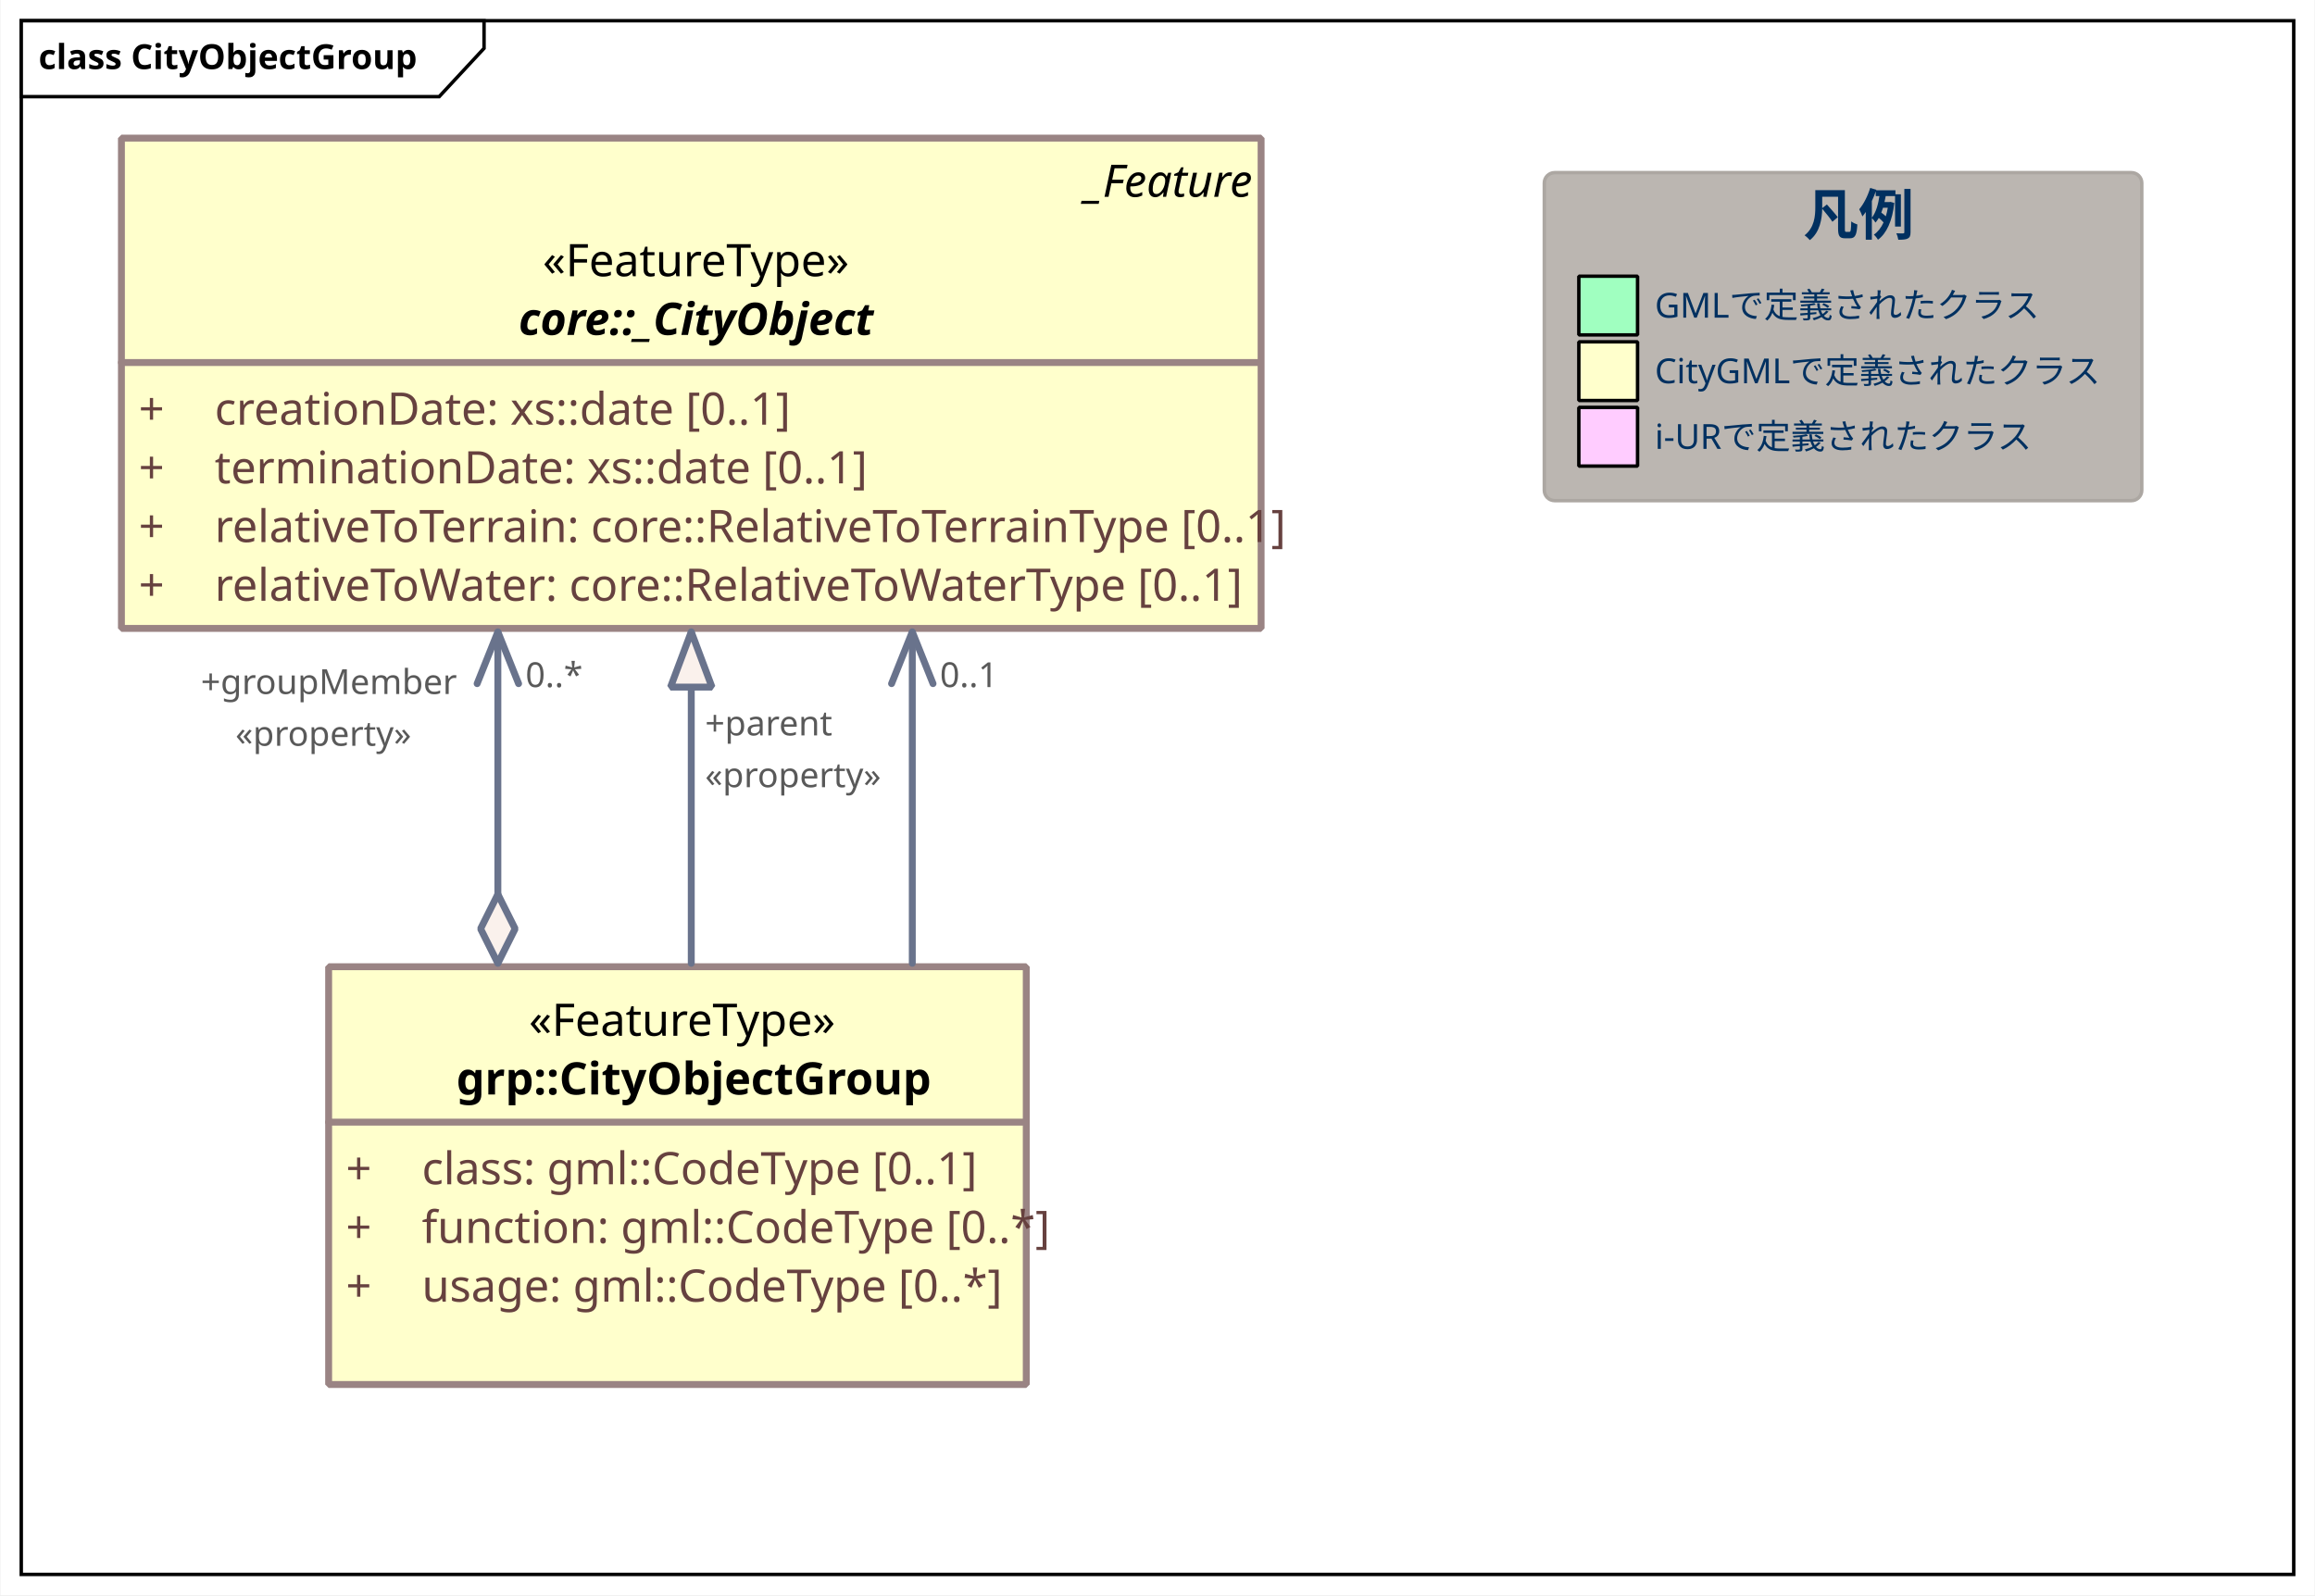
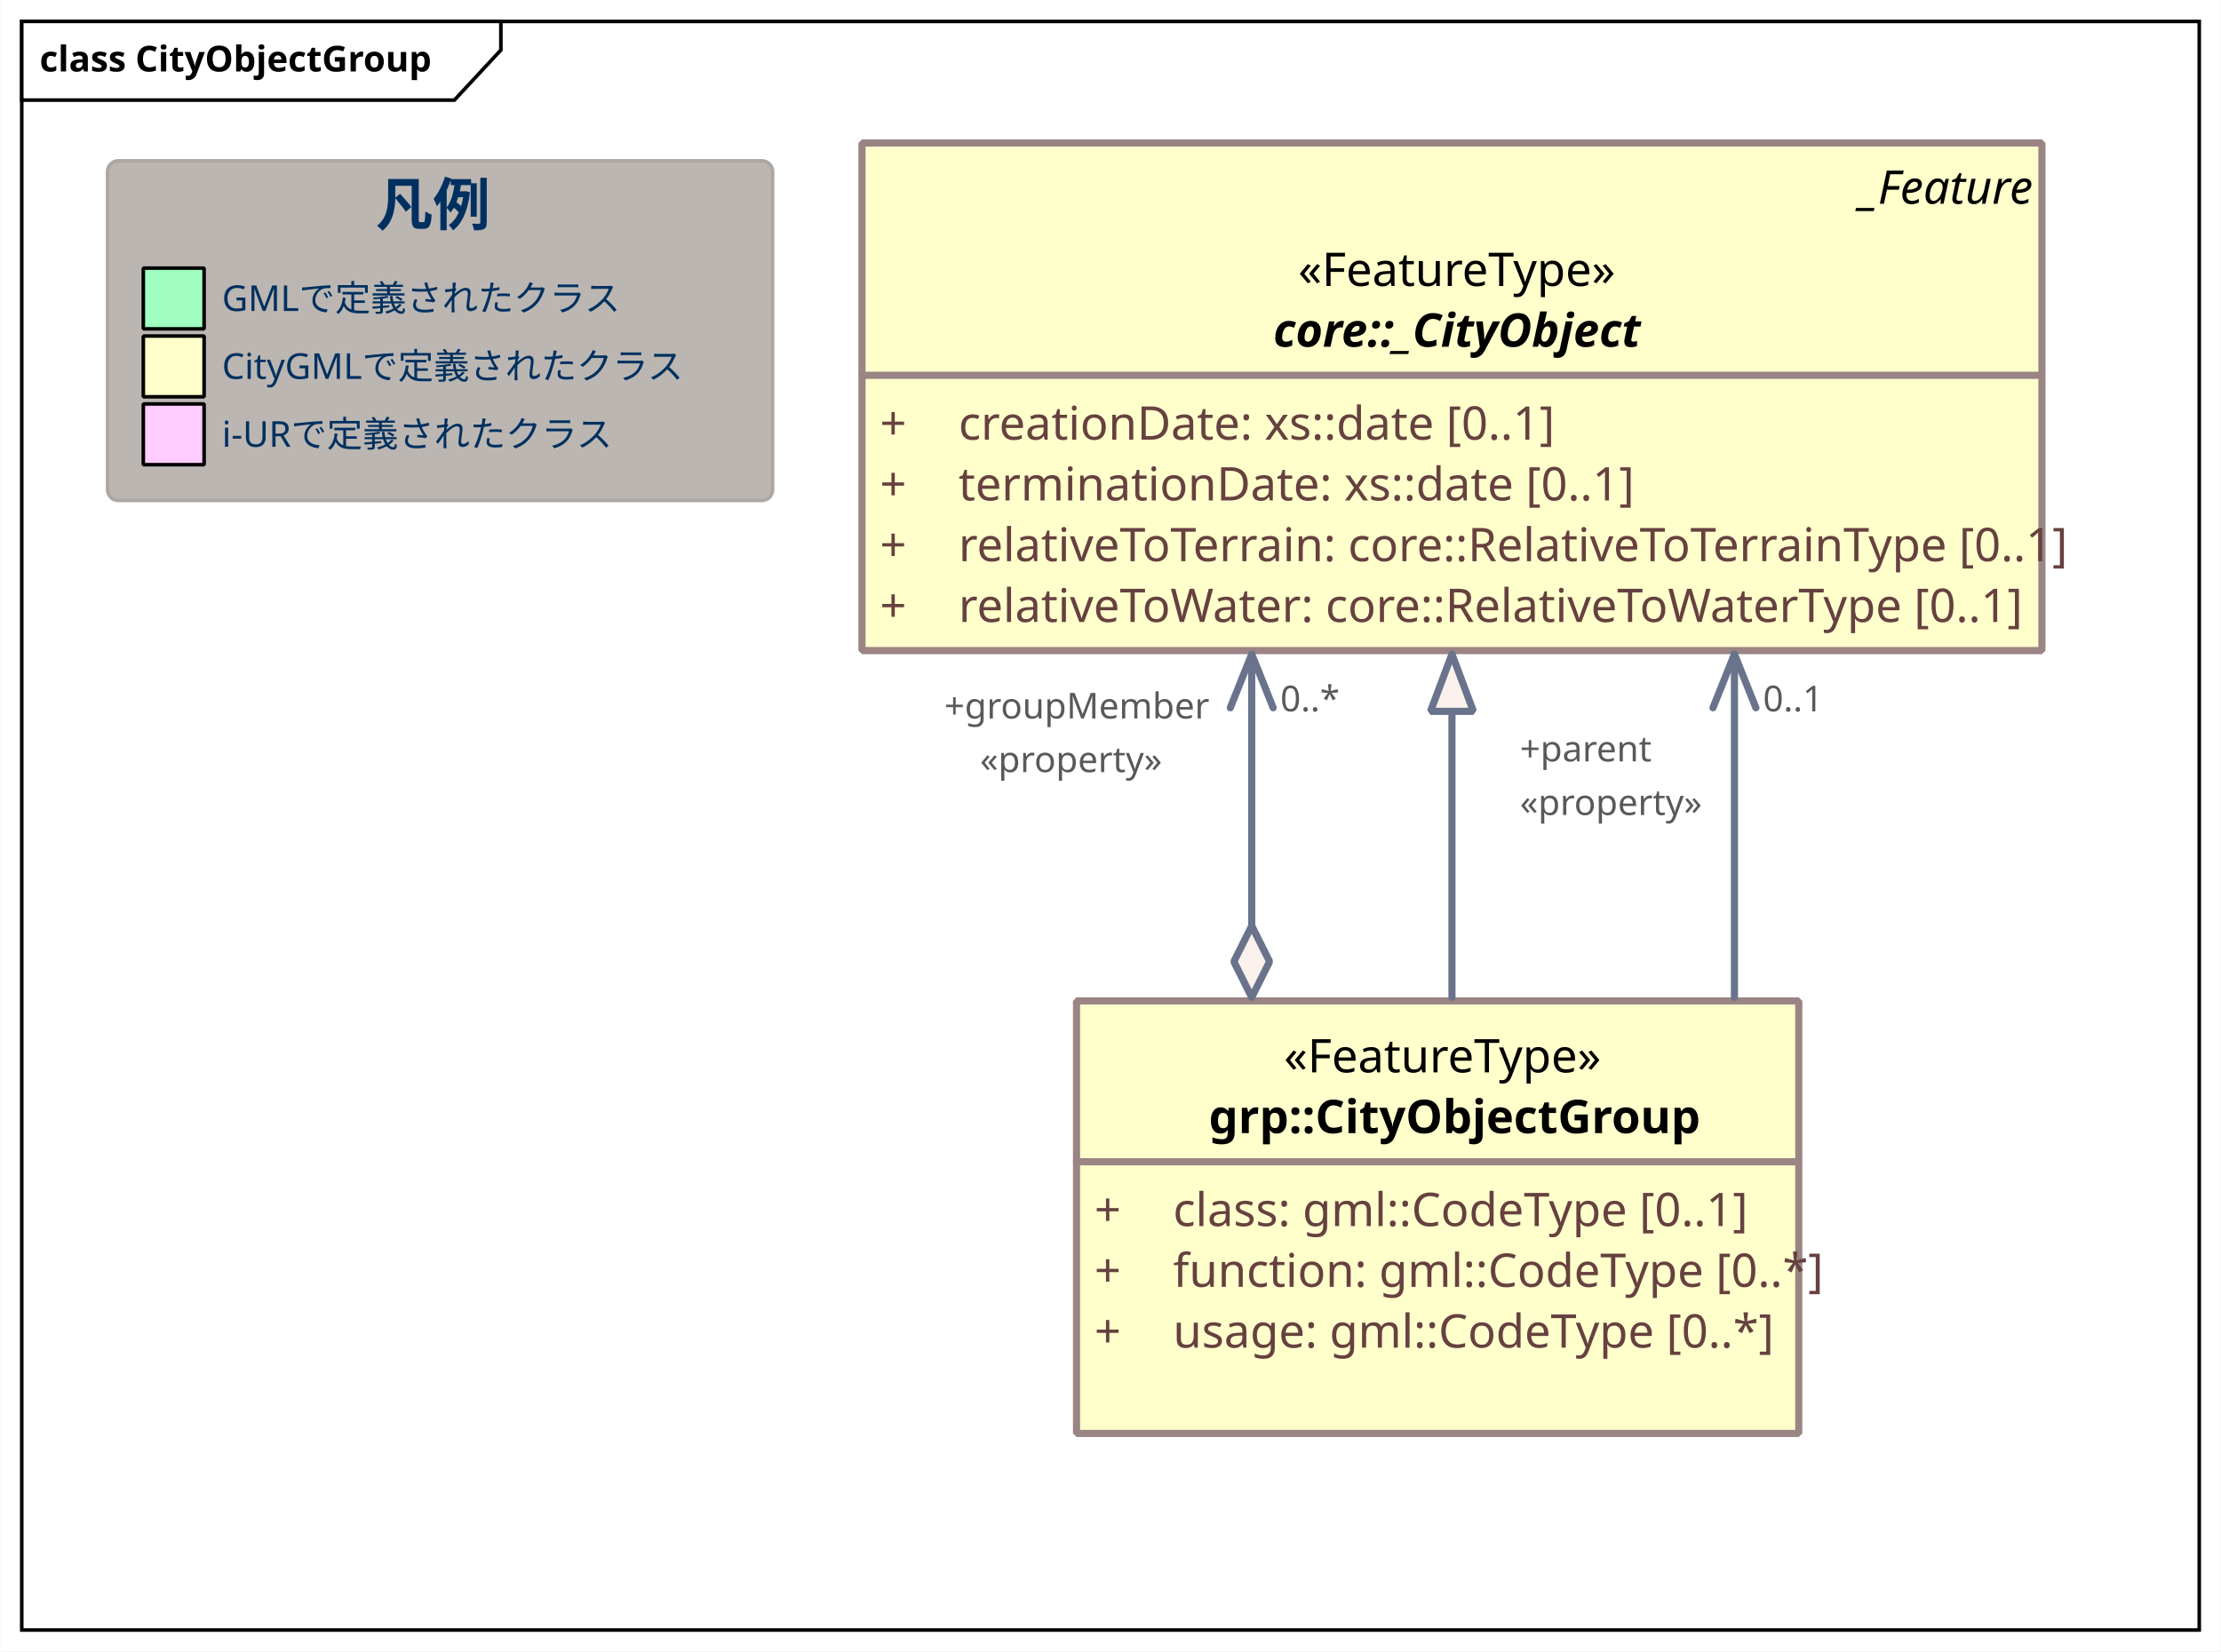
- <svg xmlns="http://www.w3.org/2000/svg" width="17.73cm" height="12.22cm" viewBox="0 0 670 462">
+ <svg xmlns="http://www.w3.org/2000/svg" width="16.43cm" height="12.22cm" viewBox="0 0 621 462">
  <g style="fill:#FFFFFF;fill-opacity:1.00;">
-     <rect x="0" y="0" width="670" height="462" shape-rendering="auto" />
+     <rect x="0" y="0" width="621" height="462" shape-rendering="auto" />
  </g>
  <g style="stroke-width:1;stroke-linecap:square;stroke-linejoin:miter; fill:#000000;fill-opacity:0.00; stroke:#000000; stroke-opacity:1.00">
-     <path d="M 6 6 L 6 456 L 664 456 L 664 6 L 6 6" shape-rendering="auto" />
+     <path d="M 6 6 L 6 456 L 615 456 L 615 6 L 6 6" shape-rendering="auto" />
  </g>
  <g style="stroke-width:1;stroke-linecap:square;stroke-linejoin:miter; fill:#FFFFFF;fill-opacity:1.00; stroke:#000000; stroke-opacity:1.00">
    <polygon points="6 28 127 28 140 14 140 6 6 6 6 28" shape-rendering="auto" style="fill-rule:evenodd;" />
  </g>
  <g style="stroke-width:1;stroke-linecap:square;stroke-linejoin:miter; fill:#000000;fill-opacity:1.00; stroke:#000000; stroke-opacity:0.00">
    <text x="11.00" y="20.00" textLength="114" style="font-family:メイリオ; font-weight:700; font-style:normal; font-size:10px; fill:#000000;fill-opacity:1.00; stroke:#000000; stroke-opacity:0.00 stroke-width:0; white-space: pre;" xml:space="preserve" transform="rotate(-0.00 11.00 20.00)">class CityObjectGroup</text>
  </g>
  <g style="stroke-width:2;stroke-linecap:round;stroke-linejoin:bevel; fill:#FFFFCC;fill-opacity:1.00; stroke:#9A8484; stroke-opacity:1.00">
-     <rect x="95" y="280" width="202" height="121" rx="0.00" shape-rendering="auto" />
+     <rect x="301" y="280" width="202" height="121" rx="0.00" shape-rendering="auto" />
  </g>
  <g style="stroke-width:1;stroke-linecap:round;stroke-linejoin:bevel; fill:#000000;fill-opacity:1.00; stroke:#000000; stroke-opacity:0.00">
-     <text x="153.00" y="300.00" textLength="85" style="font-family:Yu Gothic UI; font-weight:400; font-style:normal; font-size:13px; fill:#000000;fill-opacity:1.00; stroke:#000000; stroke-opacity:0.00 stroke-width:0; white-space: pre;" xml:space="preserve" transform="rotate(-0.00 153.00 300.00)">«FeatureType»</text>
-     <text x="132.00" y="317.00" textLength="127" style="font-family:Yu Gothic UI; font-weight:700; font-style:normal; font-size:13px; fill:#000000;fill-opacity:1.00; stroke:#000000; stroke-opacity:0.00 stroke-width:0; white-space: pre;" xml:space="preserve" transform="rotate(-0.00 132.00 317.00)">grp::CityObjectGroup</text>
+     <text x="359.00" y="300.00" textLength="85" style="font-family:Yu Gothic UI; font-weight:400; font-style:normal; font-size:13px; fill:#000000;fill-opacity:1.00; stroke:#000000; stroke-opacity:0.00 stroke-width:0; white-space: pre;" xml:space="preserve" transform="rotate(-0.00 359.00 300.00)">«FeatureType»</text>
+     <text x="338.00" y="317.00" textLength="127" style="font-family:Yu Gothic UI; font-weight:700; font-style:normal; font-size:13px; fill:#000000;fill-opacity:1.00; stroke:#000000; stroke-opacity:0.00 stroke-width:0; white-space: pre;" xml:space="preserve" transform="rotate(-0.00 338.00 317.00)">grp::CityObjectGroup</text>
  </g>
  <g style="stroke-width:2;stroke-linecap:round;stroke-linejoin:bevel; fill:#000000;fill-opacity:0.00; stroke:#9A8484; stroke-opacity:1.00">
-     <path d="M 95 325 L 296 325" shape-rendering="auto" />
+     <path d="M 301 325 L 502 325" shape-rendering="auto" />
  </g>
  <g style="stroke-width:1;stroke-linecap:round;stroke-linejoin:bevel; fill:#66413F;fill-opacity:1.00; stroke:#000000; stroke-opacity:0.00">
-     <text x="100.00" y="343.00" textLength="13" style="font-family:Yu Gothic UI; font-weight:400; font-style:normal; font-size:13px; fill:#66413F;fill-opacity:1.00; stroke:#000000; stroke-opacity:0.00 stroke-width:0; white-space: pre;" xml:space="preserve" transform="rotate(-0.00 100.00 343.00)">+ </text>
-     <text x="122.00" y="343.00" textLength="154" style="font-family:Yu Gothic UI; font-weight:400; font-style:normal; font-size:13px; fill:#66413F;fill-opacity:1.00; stroke:#000000; stroke-opacity:0.00 stroke-width:0; white-space: pre;" xml:space="preserve" transform="rotate(-0.00 122.00 343.00)">class: gml::CodeType [0..1]</text>
-     <text x="100.00" y="360.00" textLength="13" style="font-family:Yu Gothic UI; font-weight:400; font-style:normal; font-size:13px; fill:#66413F;fill-opacity:1.00; stroke:#000000; stroke-opacity:0.00 stroke-width:0; white-space: pre;" xml:space="preserve" transform="rotate(-0.00 100.00 360.00)">+ </text>
-     <text x="122.00" y="360.00" textLength="170" style="font-family:Yu Gothic UI; font-weight:400; font-style:normal; font-size:13px; fill:#66413F;fill-opacity:1.00; stroke:#000000; stroke-opacity:0.00 stroke-width:0; white-space: pre;" xml:space="preserve" transform="rotate(-0.00 122.00 360.00)">function: gml::CodeType [0..*]</text>
-     <text x="100.00" y="377.00" textLength="13" style="font-family:Yu Gothic UI; font-weight:400; font-style:normal; font-size:13px; fill:#66413F;fill-opacity:1.00; stroke:#000000; stroke-opacity:0.00 stroke-width:0; white-space: pre;" xml:space="preserve" transform="rotate(-0.00 100.00 377.00)">+ </text>
-     <text x="122.00" y="377.00" textLength="159" style="font-family:Yu Gothic UI; font-weight:400; font-style:normal; font-size:13px; fill:#66413F;fill-opacity:1.00; stroke:#000000; stroke-opacity:0.00 stroke-width:0; white-space: pre;" xml:space="preserve" transform="rotate(-0.00 122.00 377.00)">usage: gml::CodeType [0..*]</text>
+     <text x="306.00" y="343.00" textLength="13" style="font-family:Yu Gothic UI; font-weight:400; font-style:normal; font-size:13px; fill:#66413F;fill-opacity:1.00; stroke:#000000; stroke-opacity:0.00 stroke-width:0; white-space: pre;" xml:space="preserve" transform="rotate(-0.00 306.00 343.00)">+ </text>
+     <text x="328.00" y="343.00" textLength="154" style="font-family:Yu Gothic UI; font-weight:400; font-style:normal; font-size:13px; fill:#66413F;fill-opacity:1.00; stroke:#000000; stroke-opacity:0.00 stroke-width:0; white-space: pre;" xml:space="preserve" transform="rotate(-0.00 328.00 343.00)">class: gml::CodeType [0..1]</text>
+     <text x="306.00" y="360.00" textLength="13" style="font-family:Yu Gothic UI; font-weight:400; font-style:normal; font-size:13px; fill:#66413F;fill-opacity:1.00; stroke:#000000; stroke-opacity:0.00 stroke-width:0; white-space: pre;" xml:space="preserve" transform="rotate(-0.00 306.00 360.00)">+ </text>
+     <text x="328.00" y="360.00" textLength="170" style="font-family:Yu Gothic UI; font-weight:400; font-style:normal; font-size:13px; fill:#66413F;fill-opacity:1.00; stroke:#000000; stroke-opacity:0.00 stroke-width:0; white-space: pre;" xml:space="preserve" transform="rotate(-0.00 328.00 360.00)">function: gml::CodeType [0..*]</text>
+     <text x="306.00" y="377.00" textLength="13" style="font-family:Yu Gothic UI; font-weight:400; font-style:normal; font-size:13px; fill:#66413F;fill-opacity:1.00; stroke:#000000; stroke-opacity:0.00 stroke-width:0; white-space: pre;" xml:space="preserve" transform="rotate(-0.00 306.00 377.00)">+ </text>
+     <text x="328.00" y="377.00" textLength="159" style="font-family:Yu Gothic UI; font-weight:400; font-style:normal; font-size:13px; fill:#66413F;fill-opacity:1.00; stroke:#000000; stroke-opacity:0.00 stroke-width:0; white-space: pre;" xml:space="preserve" transform="rotate(-0.00 328.00 377.00)">usage: gml::CodeType [0..*]</text>
  </g>
  <g style="stroke-width:2;stroke-linecap:round;stroke-linejoin:bevel; fill:#FFFFCC;fill-opacity:1.00; stroke:#9A8484; stroke-opacity:1.00">
-     <rect x="35" y="40" width="330" height="142" rx="0.00" shape-rendering="auto" />
+     <rect x="241" y="40" width="330" height="142" rx="0.00" shape-rendering="auto" />
  </g>
  <g style="stroke-width:1;stroke-linecap:round;stroke-linejoin:bevel; fill:#000000;fill-opacity:1.00; stroke:#000000; stroke-opacity:0.00">
-     <text x="314.00" y="57.00" textLength="48" style="font-family:Yu Gothic UI; font-weight:400; font-style:italic; font-size:13px; fill:#000000;fill-opacity:1.00; stroke:#000000; stroke-opacity:0.00 stroke-width:0; white-space: pre;" xml:space="preserve" transform="rotate(-0.00 314.00 57.00)">_Feature</text>
-     <text x="157.00" y="80.00" textLength="85" style="font-family:Yu Gothic UI; font-weight:400; font-style:normal; font-size:13px; fill:#000000;fill-opacity:1.00; stroke:#000000; stroke-opacity:0.00 stroke-width:0; white-space: pre;" xml:space="preserve" transform="rotate(-0.00 157.00 80.00)">«FeatureType»</text>
-     <text x="150.00" y="97.00" textLength="99" style="font-family:Yu Gothic UI; font-weight:700; font-style:italic; font-size:13px; fill:#000000;fill-opacity:1.00; stroke:#000000; stroke-opacity:0.00 stroke-width:0; white-space: pre;" xml:space="preserve" transform="rotate(-0.00 150.00 97.00)">core::_CityObject</text>
+     <text x="520.00" y="57.00" textLength="48" style="font-family:Yu Gothic UI; font-weight:400; font-style:italic; font-size:13px; fill:#000000;fill-opacity:1.00; stroke:#000000; stroke-opacity:0.00 stroke-width:0; white-space: pre;" xml:space="preserve" transform="rotate(-0.00 520.00 57.00)">_Feature</text>
+     <text x="363.00" y="80.00" textLength="85" style="font-family:Yu Gothic UI; font-weight:400; font-style:normal; font-size:13px; fill:#000000;fill-opacity:1.00; stroke:#000000; stroke-opacity:0.00 stroke-width:0; white-space: pre;" xml:space="preserve" transform="rotate(-0.00 363.00 80.00)">«FeatureType»</text>
+     <text x="356.00" y="97.00" textLength="99" style="font-family:Yu Gothic UI; font-weight:700; font-style:italic; font-size:13px; fill:#000000;fill-opacity:1.00; stroke:#000000; stroke-opacity:0.00 stroke-width:0; white-space: pre;" xml:space="preserve" transform="rotate(-0.00 356.00 97.00)">core::_CityObject</text>
  </g>
  <g style="stroke-width:2;stroke-linecap:round;stroke-linejoin:bevel; fill:#000000;fill-opacity:0.00; stroke:#9A8484; stroke-opacity:1.00">
-     <path d="M 35 105 L 364 105" shape-rendering="auto" />
+     <path d="M 241 105 L 570 105" shape-rendering="auto" />
  </g>
  <g style="stroke-width:1;stroke-linecap:round;stroke-linejoin:bevel; fill:#66413F;fill-opacity:1.00; stroke:#000000; stroke-opacity:0.00">
-     <text x="40.00" y="123.00" textLength="13" style="font-family:Yu Gothic UI; font-weight:400; font-style:normal; font-size:13px; fill:#66413F;fill-opacity:1.00; stroke:#000000; stroke-opacity:0.00 stroke-width:0; white-space: pre;" xml:space="preserve" transform="rotate(-0.00 40.00 123.00)">+ </text>
-     <text x="62.00" y="123.00" textLength="157" style="font-family:Yu Gothic UI; font-weight:400; font-style:normal; font-size:13px; fill:#66413F;fill-opacity:1.00; stroke:#000000; stroke-opacity:0.00 stroke-width:0; white-space: pre;" xml:space="preserve" transform="rotate(-0.00 62.00 123.00)">creationDate: xs::date [0..1]</text>
-     <text x="40.00" y="140.00" textLength="13" style="font-family:Yu Gothic UI; font-weight:400; font-style:normal; font-size:13px; fill:#66413F;fill-opacity:1.00; stroke:#000000; stroke-opacity:0.00 stroke-width:0; white-space: pre;" xml:space="preserve" transform="rotate(-0.00 40.00 140.00)">+ </text>
-     <text x="62.00" y="140.00" textLength="176" style="font-family:Yu Gothic UI; font-weight:400; font-style:normal; font-size:13px; fill:#66413F;fill-opacity:1.00; stroke:#000000; stroke-opacity:0.00 stroke-width:0; white-space: pre;" xml:space="preserve" transform="rotate(-0.00 62.00 140.00)">terminationDate: xs::date [0..1]</text>
-     <text x="40.00" y="157.00" textLength="13" style="font-family:Yu Gothic UI; font-weight:400; font-style:normal; font-size:13px; fill:#66413F;fill-opacity:1.00; stroke:#000000; stroke-opacity:0.00 stroke-width:0; white-space: pre;" xml:space="preserve" transform="rotate(-0.00 40.00 157.00)">+ </text>
-     <text x="62.00" y="157.00" textLength="298" style="font-family:Yu Gothic UI; font-weight:400; font-style:normal; font-size:13px; fill:#66413F;fill-opacity:1.00; stroke:#000000; stroke-opacity:0.00 stroke-width:0; white-space: pre;" xml:space="preserve" transform="rotate(-0.00 62.00 157.00)">relativeToTerrain: core::RelativeToTerrainType [0..1]</text>
-     <text x="40.00" y="174.00" textLength="13" style="font-family:Yu Gothic UI; font-weight:400; font-style:normal; font-size:13px; fill:#66413F;fill-opacity:1.00; stroke:#000000; stroke-opacity:0.00 stroke-width:0; white-space: pre;" xml:space="preserve" transform="rotate(-0.00 40.00 174.00)">+ </text>
-     <text x="62.00" y="174.00" textLength="286" style="font-family:Yu Gothic UI; font-weight:400; font-style:normal; font-size:13px; fill:#66413F;fill-opacity:1.00; stroke:#000000; stroke-opacity:0.00 stroke-width:0; white-space: pre;" xml:space="preserve" transform="rotate(-0.00 62.00 174.00)">relativeToWater: core::RelativeToWaterType [0..1]</text>
+     <text x="246.00" y="123.00" textLength="13" style="font-family:Yu Gothic UI; font-weight:400; font-style:normal; font-size:13px; fill:#66413F;fill-opacity:1.00; stroke:#000000; stroke-opacity:0.00 stroke-width:0; white-space: pre;" xml:space="preserve" transform="rotate(-0.00 246.00 123.00)">+ </text>
+     <text x="268.00" y="123.00" textLength="157" style="font-family:Yu Gothic UI; font-weight:400; font-style:normal; font-size:13px; fill:#66413F;fill-opacity:1.00; stroke:#000000; stroke-opacity:0.00 stroke-width:0; white-space: pre;" xml:space="preserve" transform="rotate(-0.00 268.00 123.00)">creationDate: xs::date [0..1]</text>
+     <text x="246.00" y="140.00" textLength="13" style="font-family:Yu Gothic UI; font-weight:400; font-style:normal; font-size:13px; fill:#66413F;fill-opacity:1.00; stroke:#000000; stroke-opacity:0.00 stroke-width:0; white-space: pre;" xml:space="preserve" transform="rotate(-0.00 246.00 140.00)">+ </text>
+     <text x="268.00" y="140.00" textLength="176" style="font-family:Yu Gothic UI; font-weight:400; font-style:normal; font-size:13px; fill:#66413F;fill-opacity:1.00; stroke:#000000; stroke-opacity:0.00 stroke-width:0; white-space: pre;" xml:space="preserve" transform="rotate(-0.00 268.00 140.00)">terminationDate: xs::date [0..1]</text>
+     <text x="246.00" y="157.00" textLength="13" style="font-family:Yu Gothic UI; font-weight:400; font-style:normal; font-size:13px; fill:#66413F;fill-opacity:1.00; stroke:#000000; stroke-opacity:0.00 stroke-width:0; white-space: pre;" xml:space="preserve" transform="rotate(-0.00 246.00 157.00)">+ </text>
+     <text x="268.00" y="157.00" textLength="298" style="font-family:Yu Gothic UI; font-weight:400; font-style:normal; font-size:13px; fill:#66413F;fill-opacity:1.00; stroke:#000000; stroke-opacity:0.00 stroke-width:0; white-space: pre;" xml:space="preserve" transform="rotate(-0.00 268.00 157.00)">relativeToTerrain: core::RelativeToTerrainType [0..1]</text>
+     <text x="246.00" y="174.00" textLength="13" style="font-family:Yu Gothic UI; font-weight:400; font-style:normal; font-size:13px; fill:#66413F;fill-opacity:1.00; stroke:#000000; stroke-opacity:0.00 stroke-width:0; white-space: pre;" xml:space="preserve" transform="rotate(-0.00 246.00 174.00)">+ </text>
+     <text x="268.00" y="174.00" textLength="286" style="font-family:Yu Gothic UI; font-weight:400; font-style:normal; font-size:13px; fill:#66413F;fill-opacity:1.00; stroke:#000000; stroke-opacity:0.00 stroke-width:0; white-space: pre;" xml:space="preserve" transform="rotate(-0.00 268.00 174.00)">relativeToWater: core::RelativeToWaterType [0..1]</text>
  </g>
  <g style="stroke-width:1;stroke-linecap:round;stroke-linejoin:bevel; fill:#BBB6B1;fill-opacity:1.00; stroke:#ACA7A2; stroke-opacity:1.00">
-     <rect x="447" y="50" width="173" height="95" rx="3.00" shape-rendering="auto" />
+     <rect x="30" y="45" width="186" height="95" rx="3.00" shape-rendering="auto" />
  </g>
  <g style="stroke-width:1;stroke-linecap:round;stroke-linejoin:bevel; fill:#A0FFC0;fill-opacity:1.00; stroke:#000000; stroke-opacity:1.00">
-     <rect x="457" y="80" width="17" height="17" rx="0.00" shape-rendering="auto" />
+     <rect x="40" y="75" width="17" height="17" rx="0.00" shape-rendering="auto" />
  </g>
  <g style="stroke-width:1;stroke-linecap:round;stroke-linejoin:bevel; fill:#003060;fill-opacity:1.00; stroke:#000000; stroke-opacity:0.00">
-     <text x="479.00" y="92.00" textLength="111" style="font-family:メイリオ; font-weight:0; font-style:normal; font-size:10px; fill:#003060;fill-opacity:1.00; stroke:#000000; stroke-opacity:0.00 stroke-width:0; white-space: pre;" xml:space="preserve" transform="rotate(-0.00 479.00 92.00)">GMLで定義されたクラス</text>
+     <text x="62.00" y="87.00" textLength="111" style="font-family:メイリオ; font-weight:0; font-style:normal; font-size:10px; fill:#003060;fill-opacity:1.00; stroke:#000000; stroke-opacity:0.00 stroke-width:0; white-space: pre;" xml:space="preserve" transform="rotate(-0.00 62.00 87.00)">GMLで定義されたクラス</text>
  </g>
  <g style="stroke-width:1;stroke-linecap:round;stroke-linejoin:bevel; fill:#FFFFCC;fill-opacity:1.00; stroke:#000000; stroke-opacity:1.00">
-     <rect x="457" y="99" width="17" height="17" rx="0.00" shape-rendering="auto" />
+     <rect x="40" y="94" width="17" height="17" rx="0.00" shape-rendering="auto" />
  </g>
  <g style="stroke-width:1;stroke-linecap:round;stroke-linejoin:bevel; fill:#003060;fill-opacity:1.00; stroke:#000000; stroke-opacity:0.00">
-     <text x="479.00" y="111.00" textLength="131" style="font-family:メイリオ; font-weight:0; font-style:normal; font-size:10px; fill:#003060;fill-opacity:1.00; stroke:#000000; stroke-opacity:0.00 stroke-width:0; white-space: pre;" xml:space="preserve" transform="rotate(-0.00 479.00 111.00)">CityGMLで定義されたクラス</text>
+     <text x="62.00" y="106.00" textLength="131" style="font-family:メイリオ; font-weight:0; font-style:normal; font-size:10px; fill:#003060;fill-opacity:1.00; stroke:#000000; stroke-opacity:0.00 stroke-width:0; white-space: pre;" xml:space="preserve" transform="rotate(-0.00 62.00 106.00)">CityGMLで定義されたクラス</text>
  </g>
  <g style="stroke-width:1;stroke-linecap:round;stroke-linejoin:bevel; fill:#FFCCFF;fill-opacity:1.00; stroke:#000000; stroke-opacity:1.00">
-     <rect x="457" y="118" width="17" height="17" rx="0.00" shape-rendering="auto" />
+     <rect x="40" y="113" width="17" height="17" rx="0.00" shape-rendering="auto" />
  </g>
  <g style="stroke-width:1;stroke-linecap:round;stroke-linejoin:bevel; fill:#003060;fill-opacity:1.00; stroke:#000000; stroke-opacity:0.00">
-     <text x="479.00" y="130.00" textLength="111" style="font-family:メイリオ; font-weight:0; font-style:normal; font-size:10px; fill:#003060;fill-opacity:1.00; stroke:#000000; stroke-opacity:0.00 stroke-width:0; white-space: pre;" xml:space="preserve" transform="rotate(-0.00 479.00 130.00)">i-URで定義されたクラス</text>
-     <text x="522.00" y="68.00" textLength="22" style="font-family:メイリオ; font-weight:700; font-style:normal; font-size:16px; fill:#003060;fill-opacity:1.00; stroke:#000000; stroke-opacity:0.00 stroke-width:0; white-space: pre;" xml:space="preserve" transform="rotate(-0.00 522.00 68.00)">凡例</text>
+     <text x="62.00" y="125.00" textLength="111" style="font-family:メイリオ; font-weight:0; font-style:normal; font-size:10px; fill:#003060;fill-opacity:1.00; stroke:#000000; stroke-opacity:0.00 stroke-width:0; white-space: pre;" xml:space="preserve" transform="rotate(-0.00 62.00 125.00)">i-URで定義されたクラス</text>
+     <text x="105.00" y="63.00" textLength="22" style="font-family:メイリオ; font-weight:700; font-style:normal; font-size:16px; fill:#003060;fill-opacity:1.00; stroke:#000000; stroke-opacity:0.00 stroke-width:0; white-space: pre;" xml:space="preserve" transform="rotate(-0.00 105.00 63.00)">凡例</text>
  </g>
  <g style="stroke-width:2;stroke-linecap:round;stroke-linejoin:bevel; fill:#000000;fill-opacity:0.00; stroke:#69738C; stroke-opacity:1.00">
-     <path d="M 264 183 L 264 279" shape-rendering="auto" />
-     <path d="M 258 198 L 264 183 L 270 198" shape-rendering="auto" />
-     <path d="M 144 183 L 144 279" shape-rendering="auto" />
+     <path d="M 485 183 L 485 279" shape-rendering="auto" />
+     <path d="M 479 198 L 485 183 L 491 198" shape-rendering="auto" />
+     <path d="M 350 183 L 350 279" shape-rendering="auto" />
  </g>
  <g style="stroke-width:2;stroke-linecap:round;stroke-linejoin:bevel; fill:#FAF1EC;fill-opacity:1.00; stroke:#69738C; stroke-opacity:1.00">
-     <polygon points="139 269 144 279 149 269 144 259" shape-rendering="auto" style="fill-rule:evenodd;" />
+     <polygon points="345 269 350 279 355 269 350 259" shape-rendering="auto" style="fill-rule:evenodd;" />
  </g>
  <g style="stroke-width:2;stroke-linecap:round;stroke-linejoin:bevel; fill:#000000;fill-opacity:0.00; stroke:#69738C; stroke-opacity:1.00">
-     <path d="M 138 198 L 144 183 L 150 198" shape-rendering="auto" />
-     <path d="M 200 279 L 200 183" shape-rendering="auto" />
+     <path d="M 344 198 L 350 183 L 356 198" shape-rendering="auto" />
+     <path d="M 406 279 L 406 183" shape-rendering="auto" />
  </g>
  <g style="stroke-width:2;stroke-linecap:round;stroke-linejoin:bevel; fill:#FAF1EC;fill-opacity:1.00; stroke:#69738C; stroke-opacity:1.00">
-     <polygon points="206 199 194 199 200 183" shape-rendering="auto" style="fill-rule:evenodd;" />
+     <polygon points="412 199 400 199 406 183" shape-rendering="auto" style="fill-rule:evenodd;" />
  </g>
  <g style="stroke-width:1;stroke-linecap:round;stroke-linejoin:bevel; fill:#595959;fill-opacity:1.00; stroke:#000000; stroke-opacity:0.00">
-     <text x="58.00" y="201.00" textLength="76" style="font-family:メイリオ; font-weight:0; font-style:normal; font-size:10px; fill:#595959;fill-opacity:1.00; stroke:#000000; stroke-opacity:0.00 stroke-width:0; white-space: pre;" xml:space="preserve" transform="rotate(-0.00 58.00 201.00)">+groupMember</text>
-     <text x="68.00" y="216.00" textLength="56" style="font-family:メイリオ; font-weight:0; font-style:normal; font-size:10px; fill:#595959;fill-opacity:1.00; stroke:#000000; stroke-opacity:0.00 stroke-width:0; white-space: pre;" xml:space="preserve" transform="rotate(-0.00 68.00 216.00)">«property»</text>
-     <text x="152.00" y="199.00" textLength="18" style="font-family:メイリオ; font-weight:0; font-style:normal; font-size:10px; fill:#595959;fill-opacity:1.00; stroke:#000000; stroke-opacity:0.00 stroke-width:0; white-space: pre;" xml:space="preserve" transform="rotate(-0.00 152.00 199.00)">0..*</text>
-     <text x="204.00" y="213.00" textLength="40" style="font-family:メイリオ; font-weight:0; font-style:normal; font-size:10px; fill:#595959;fill-opacity:1.00; stroke:#000000; stroke-opacity:0.00 stroke-width:0; white-space: pre;" xml:space="preserve" transform="rotate(-0.00 204.00 213.00)">+parent</text>
-     <text x="204.00" y="228.00" textLength="56" style="font-family:メイリオ; font-weight:0; font-style:normal; font-size:10px; fill:#595959;fill-opacity:1.00; stroke:#000000; stroke-opacity:0.00 stroke-width:0; white-space: pre;" xml:space="preserve" transform="rotate(-0.00 204.00 228.00)">«property»</text>
-     <text x="272.00" y="199.00" textLength="18" style="font-family:メイリオ; font-weight:0; font-style:normal; font-size:10px; fill:#595959;fill-opacity:1.00; stroke:#000000; stroke-opacity:0.00 stroke-width:0; white-space: pre;" xml:space="preserve" transform="rotate(-0.00 272.00 199.00)">0..1</text>
+     <text x="264.00" y="201.00" textLength="76" style="font-family:メイリオ; font-weight:0; font-style:normal; font-size:10px; fill:#595959;fill-opacity:1.00; stroke:#000000; stroke-opacity:0.00 stroke-width:0; white-space: pre;" xml:space="preserve" transform="rotate(-0.00 264.00 201.00)">+groupMember</text>
+     <text x="274.00" y="216.00" textLength="56" style="font-family:メイリオ; font-weight:0; font-style:normal; font-size:10px; fill:#595959;fill-opacity:1.00; stroke:#000000; stroke-opacity:0.00 stroke-width:0; white-space: pre;" xml:space="preserve" transform="rotate(-0.00 274.00 216.00)">«property»</text>
+     <text x="358.00" y="199.00" textLength="18" style="font-family:メイリオ; font-weight:0; font-style:normal; font-size:10px; fill:#595959;fill-opacity:1.00; stroke:#000000; stroke-opacity:0.00 stroke-width:0; white-space: pre;" xml:space="preserve" transform="rotate(-0.00 358.00 199.00)">0..*</text>
+     <text x="425.00" y="213.00" textLength="40" style="font-family:メイリオ; font-weight:0; font-style:normal; font-size:10px; fill:#595959;fill-opacity:1.00; stroke:#000000; stroke-opacity:0.00 stroke-width:0; white-space: pre;" xml:space="preserve" transform="rotate(-0.00 425.00 213.00)">+parent</text>
+     <text x="425.00" y="228.00" textLength="56" style="font-family:メイリオ; font-weight:0; font-style:normal; font-size:10px; fill:#595959;fill-opacity:1.00; stroke:#000000; stroke-opacity:0.00 stroke-width:0; white-space: pre;" xml:space="preserve" transform="rotate(-0.00 425.00 228.00)">«property»</text>
+     <text x="493.00" y="199.00" textLength="18" style="font-family:メイリオ; font-weight:0; font-style:normal; font-size:10px; fill:#595959;fill-opacity:1.00; stroke:#000000; stroke-opacity:0.00 stroke-width:0; white-space: pre;" xml:space="preserve" transform="rotate(-0.00 493.00 199.00)">0..1</text>
  </g>
</svg>
